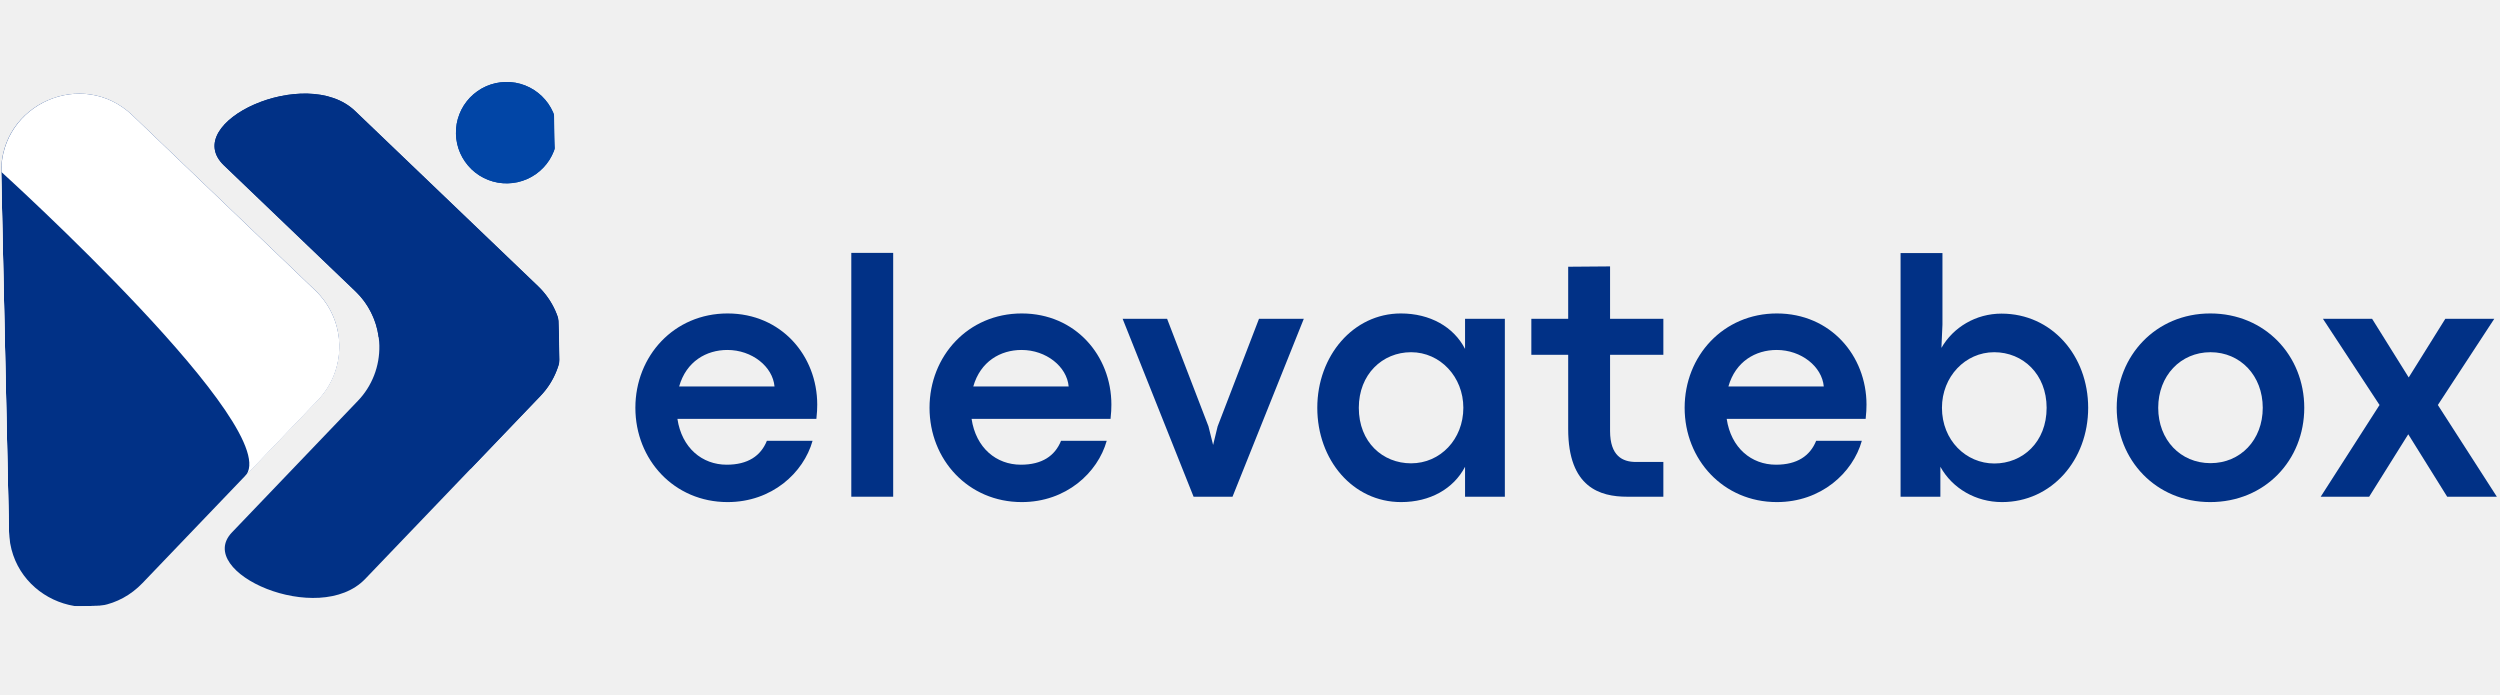
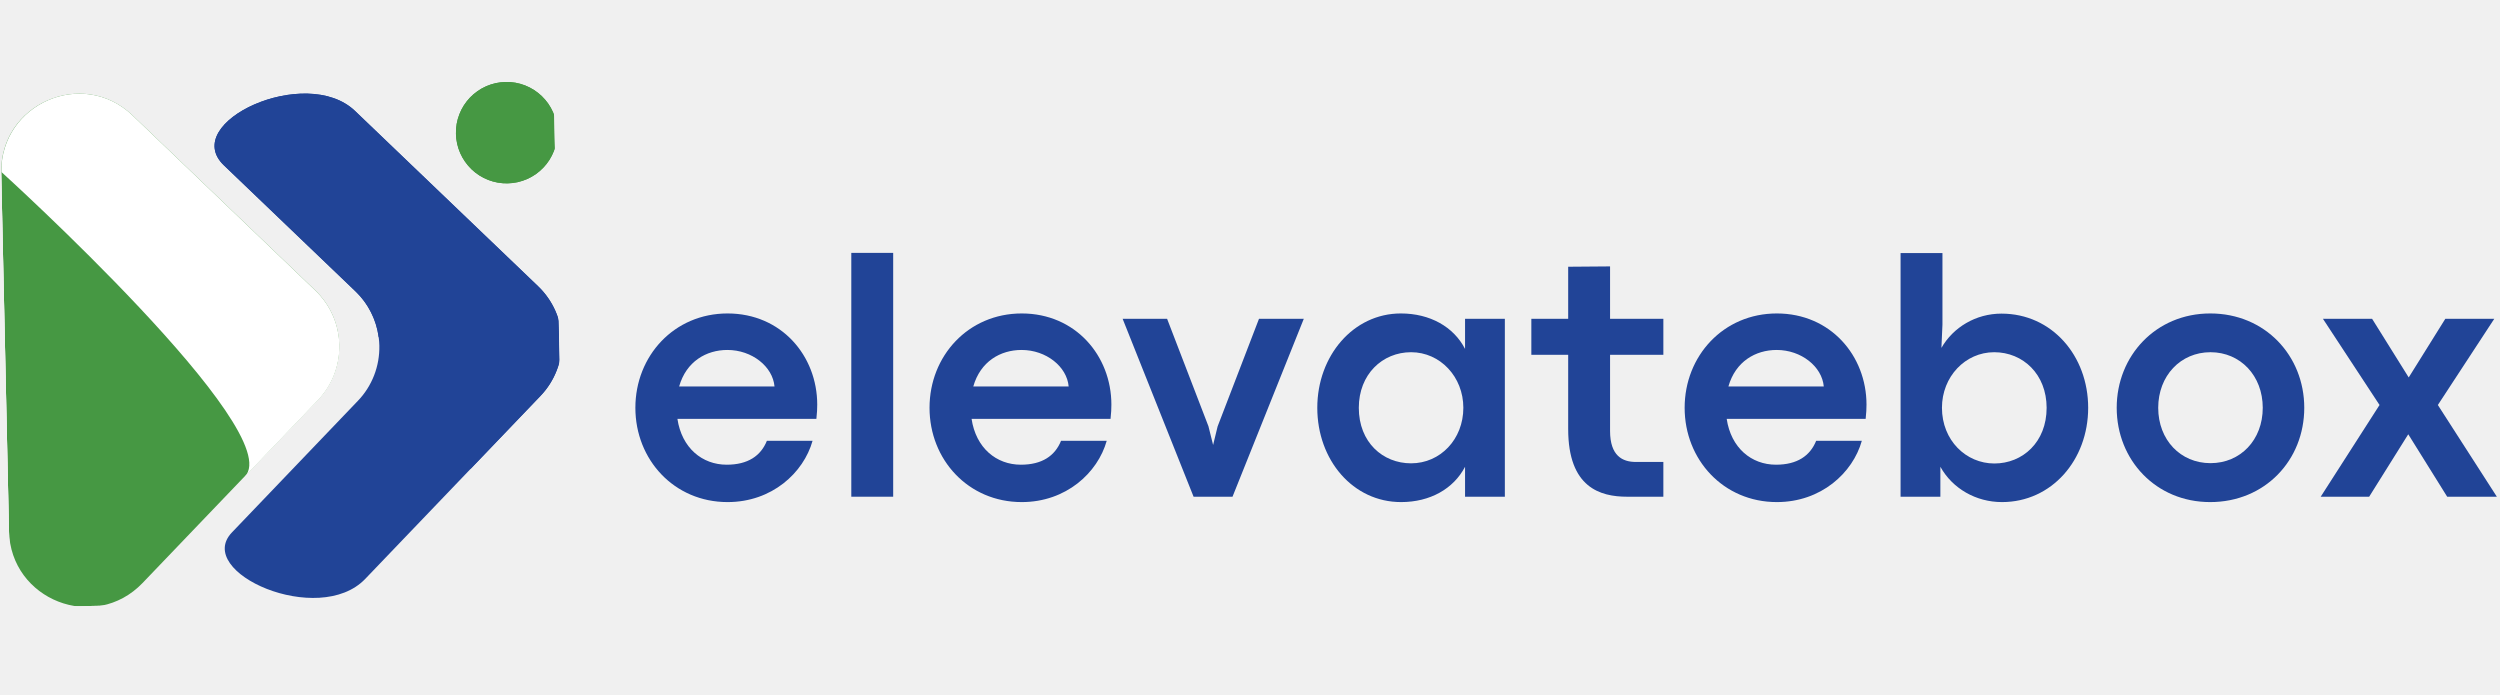
<svg xmlns="http://www.w3.org/2000/svg" width="180" height="50" viewBox="0 0 388 83" fill="none">
  <mask id="mask0_2012_1013" style="mask-type:luminance" maskUnits="userSpaceOnUse" x="0" y="1" width="54" height="82">
    <path d="M0 1.333H53.333V82.667H0V1.333Z" fill="white" />
  </mask>
  <g mask="url(#mask0_2012_1013)">
    <mask id="mask1_2012_1013" style="mask-type:luminance" maskUnits="userSpaceOnUse" x="-1" y="0" width="89" height="82">
      <path d="M-0.078 1.937L85.901 0.078L87.63 80.062L1.651 81.922L-0.078 1.937Z" fill="white" />
    </mask>
    <g mask="url(#mask1_2012_1013)">
      <mask id="mask2_2012_1013" style="mask-type:luminance" maskUnits="userSpaceOnUse" x="-1" y="0" width="89" height="82">
        <path d="M-0.078 1.937L85.901 0.078L87.63 80.062L1.651 81.922L-0.078 1.937Z" fill="white" />
      </mask>
      <g mask="url(#mask2_2012_1013)">
-         <path d="M20.562 5.516L48.932 32.687C49.505 33.234 50.016 33.833 50.469 34.479C50.922 35.13 51.307 35.812 51.63 36.536C51.948 37.26 52.193 38.01 52.365 38.781C52.531 39.552 52.625 40.333 52.646 41.125C52.661 41.917 52.599 42.703 52.464 43.479C52.328 44.26 52.115 45.016 51.828 45.755C51.542 46.489 51.182 47.193 50.76 47.859C50.333 48.526 49.849 49.146 49.302 49.714L22.13 78.088C14.708 85.838 1.62 80.745 1.396 70.01L0.797 42.239L0.193 14.469C-0.042 3.755 12.812 -1.901 20.562 5.516Z" fill="#013186" />
+         <path d="M20.562 5.516L48.932 32.687C49.505 33.234 50.016 33.833 50.469 34.479C50.922 35.13 51.307 35.812 51.63 36.536C51.948 37.26 52.193 38.01 52.365 38.781C52.531 39.552 52.625 40.333 52.646 41.125C52.661 41.917 52.599 42.703 52.464 43.479C52.328 44.26 52.115 45.016 51.828 45.755C51.542 46.489 51.182 47.193 50.76 47.859C50.333 48.526 49.849 49.146 49.302 49.714L22.13 78.088C14.708 85.838 1.62 80.745 1.396 70.01L0.797 42.239L0.193 14.469C-0.042 3.755 12.812 -1.901 20.562 5.516Z" fill="#469843" />
      </g>
    </g>
  </g>
  <mask id="mask3_2012_1013" style="mask-type:luminance" maskUnits="userSpaceOnUse" x="0" y="1" width="54" height="62">
    <path d="M0 1.333H53.333V62.667H0V1.333Z" fill="white" />
  </mask>
  <g mask="url(#mask3_2012_1013)">
    <mask id="mask4_2012_1013" style="mask-type:luminance" maskUnits="userSpaceOnUse" x="-1" y="0" width="89" height="82">
      <path d="M-0.078 1.937L85.901 0.078L87.63 80.062L1.651 81.922L-0.078 1.937Z" fill="white" />
    </mask>
    <g mask="url(#mask4_2012_1013)">
      <mask id="mask5_2012_1013" style="mask-type:luminance" maskUnits="userSpaceOnUse" x="-1" y="0" width="89" height="82">
        <path d="M-0.078 1.937L85.901 0.078L87.63 80.062L1.651 81.922L-0.078 1.937Z" fill="white" />
      </mask>
      <g mask="url(#mask5_2012_1013)">
        <path d="M20.562 5.515C12.854 -1.86 0.146 3.687 0.198 14.286C0.198 14.286 44.792 54.693 37.99 61.583L49.328 49.739C49.875 49.166 50.359 48.552 50.786 47.885C51.208 47.219 51.568 46.516 51.854 45.776C52.141 45.041 52.349 44.281 52.49 43.505C52.625 42.724 52.688 41.943 52.672 41.151C52.651 40.359 52.557 39.578 52.385 38.807C52.219 38.036 51.974 37.286 51.651 36.562C51.333 35.838 50.948 35.151 50.495 34.505C50.042 33.859 49.531 33.26 48.958 32.713L20.562 5.515Z" fill="white" />
      </g>
    </g>
  </g>
  <mask id="mask6_2012_1013" style="mask-type:luminance" maskUnits="userSpaceOnUse" x="70" y="0" width="17" height="18">
    <path d="M70.667 0H86.667V17.333H70.667V0Z" fill="white" />
  </mask>
  <g mask="url(#mask6_2012_1013)">
    <mask id="mask7_2012_1013" style="mask-type:luminance" maskUnits="userSpaceOnUse" x="-1" y="0" width="89" height="82">
      <path d="M-0.078 1.938L85.901 0.078L87.63 80.062L1.651 81.922L-0.078 1.938Z" fill="white" />
    </mask>
    <g mask="url(#mask7_2012_1013)">
      <mask id="mask8_2012_1013" style="mask-type:luminance" maskUnits="userSpaceOnUse" x="-1" y="0" width="89" height="82">
        <path d="M-0.078 1.938L85.901 0.078L87.63 80.062L1.651 81.922L-0.078 1.938Z" fill="white" />
      </mask>
      <g mask="url(#mask8_2012_1013)">
-         <path d="M86.495 8.031C86.51 8.547 86.469 9.062 86.38 9.568C86.286 10.078 86.151 10.573 85.963 11.057C85.776 11.536 85.542 11.995 85.266 12.432C84.99 12.864 84.672 13.271 84.312 13.646C83.953 14.016 83.562 14.354 83.141 14.651C82.719 14.943 82.271 15.198 81.797 15.406C81.323 15.614 80.833 15.771 80.328 15.885C79.823 15.995 79.312 16.057 78.797 16.068C78.281 16.078 77.771 16.042 77.26 15.953C76.75 15.859 76.255 15.724 75.776 15.536C75.292 15.349 74.833 15.114 74.396 14.838C73.963 14.562 73.557 14.245 73.182 13.885C72.812 13.526 72.474 13.135 72.182 12.713C71.885 12.292 71.63 11.844 71.422 11.37C71.213 10.896 71.057 10.406 70.943 9.901C70.833 9.396 70.771 8.885 70.76 8.37C70.75 7.854 70.786 7.344 70.875 6.833C70.969 6.323 71.104 5.828 71.292 5.349C71.479 4.865 71.713 4.406 71.99 3.969C72.271 3.536 72.588 3.13 72.943 2.755C73.302 2.385 73.693 2.047 74.115 1.755C74.536 1.458 74.984 1.203 75.458 0.995C75.932 0.786 76.422 0.63 76.927 0.516C77.432 0.406 77.943 0.344 78.458 0.333C78.974 0.323 79.49 0.359 79.995 0.448C80.505 0.542 81 0.677 81.484 0.865C81.963 1.052 82.422 1.286 82.859 1.562C83.292 1.844 83.698 2.161 84.073 2.516C84.443 2.875 84.781 3.266 85.078 3.687C85.37 4.109 85.625 4.557 85.833 5.031C86.042 5.505 86.198 5.995 86.312 6.5C86.422 7.005 86.484 7.516 86.495 8.031Z" fill="#0145A6" />
-         <path d="M86.495 8.031C86.51 8.547 86.469 9.062 86.38 9.568C86.286 10.078 86.151 10.573 85.963 11.057C85.776 11.536 85.542 11.995 85.266 12.432C84.99 12.864 84.672 13.271 84.312 13.646C83.953 14.016 83.562 14.354 83.141 14.651C82.719 14.943 82.271 15.198 81.797 15.406C81.323 15.614 80.833 15.771 80.328 15.885C79.823 15.995 79.312 16.057 78.797 16.068C78.281 16.078 77.771 16.042 77.26 15.953C76.75 15.859 76.255 15.724 75.776 15.536C75.292 15.349 74.833 15.114 74.396 14.838C73.963 14.562 73.557 14.245 73.182 13.885C72.812 13.526 72.474 13.135 72.182 12.713C71.885 12.292 71.63 11.844 71.422 11.37C71.213 10.896 71.057 10.406 70.943 9.901C70.833 9.396 70.771 8.885 70.76 8.37C70.75 7.854 70.786 7.344 70.875 6.833C70.969 6.323 71.104 5.828 71.292 5.349C71.479 4.865 71.713 4.406 71.99 3.969C72.271 3.536 72.588 3.13 72.943 2.755C73.302 2.385 73.693 2.047 74.115 1.755C74.536 1.458 74.984 1.203 75.458 0.995C75.932 0.786 76.422 0.63 76.927 0.516C77.432 0.406 77.943 0.344 78.458 0.333C78.974 0.323 79.49 0.359 79.995 0.448C80.505 0.542 81 0.677 81.484 0.865C81.963 1.052 82.422 1.286 82.859 1.562C83.292 1.844 83.698 2.161 84.073 2.516C84.443 2.875 84.781 3.266 85.078 3.687C85.37 4.109 85.625 4.557 85.833 5.031C86.042 5.505 86.198 5.995 86.312 6.5C86.422 7.005 86.484 7.516 86.495 8.031Z" fill="#0145A6" />
+         <path d="M86.495 8.031C86.51 8.547 86.469 9.062 86.38 9.568C86.286 10.078 86.151 10.573 85.963 11.057C85.776 11.536 85.542 11.995 85.266 12.432C84.99 12.864 84.672 13.271 84.312 13.646C83.953 14.016 83.562 14.354 83.141 14.651C82.719 14.943 82.271 15.198 81.797 15.406C81.323 15.614 80.833 15.771 80.328 15.885C79.823 15.995 79.312 16.057 78.797 16.068C78.281 16.078 77.771 16.042 77.26 15.953C76.75 15.859 76.255 15.724 75.776 15.536C75.292 15.349 74.833 15.114 74.396 14.838C73.963 14.562 73.557 14.245 73.182 13.885C72.812 13.526 72.474 13.135 72.182 12.713C71.885 12.292 71.63 11.844 71.422 11.37C71.213 10.896 71.057 10.406 70.943 9.901C70.833 9.396 70.771 8.885 70.76 8.37C70.75 7.854 70.786 7.344 70.875 6.833C70.969 6.323 71.104 5.828 71.292 5.349C71.479 4.865 71.713 4.406 71.99 3.969C72.271 3.536 72.588 3.13 72.943 2.755C73.302 2.385 73.693 2.047 74.115 1.755C74.536 1.458 74.984 1.203 75.458 0.995C75.932 0.786 76.422 0.63 76.927 0.516C77.432 0.406 77.943 0.344 78.458 0.333C78.974 0.323 79.49 0.359 79.995 0.448C80.505 0.542 81 0.677 81.484 0.865C81.963 1.052 82.422 1.286 82.859 1.562C83.292 1.844 83.698 2.161 84.073 2.516C84.443 2.875 84.781 3.266 85.078 3.687C85.37 4.109 85.625 4.557 85.833 5.031C86.042 5.505 86.198 5.995 86.312 6.5C86.422 7.005 86.484 7.516 86.495 8.031Z" fill="#469843" />
+         <path d="M86.495 8.031C86.51 8.547 86.469 9.062 86.38 9.568C86.286 10.078 86.151 10.573 85.963 11.057C85.776 11.536 85.542 11.995 85.266 12.432C84.99 12.864 84.672 13.271 84.312 13.646C83.953 14.016 83.562 14.354 83.141 14.651C82.719 14.943 82.271 15.198 81.797 15.406C81.323 15.614 80.833 15.771 80.328 15.885C79.823 15.995 79.312 16.057 78.797 16.068C78.281 16.078 77.771 16.042 77.26 15.953C76.75 15.859 76.255 15.724 75.776 15.536C75.292 15.349 74.833 15.114 74.396 14.838C73.963 14.562 73.557 14.245 73.182 13.885C72.812 13.526 72.474 13.135 72.182 12.713C71.885 12.292 71.63 11.844 71.422 11.37C71.213 10.896 71.057 10.406 70.943 9.901C70.833 9.396 70.771 8.885 70.76 8.37C70.75 7.854 70.786 7.344 70.875 6.833C70.969 6.323 71.104 5.828 71.292 5.349C71.479 4.865 71.713 4.406 71.99 3.969C72.271 3.536 72.588 3.13 72.943 2.755C73.302 2.385 73.693 2.047 74.115 1.755C74.536 1.458 74.984 1.203 75.458 0.995C75.932 0.786 76.422 0.63 76.927 0.516C77.432 0.406 77.943 0.344 78.458 0.333C78.974 0.323 79.49 0.359 79.995 0.448C80.505 0.542 81 0.677 81.484 0.865C81.963 1.052 82.422 1.286 82.859 1.562C83.292 1.844 83.698 2.161 84.073 2.516C84.443 2.875 84.781 3.266 85.078 3.687C85.37 4.109 85.625 4.557 85.833 5.031C86.042 5.505 86.198 5.995 86.312 6.5C86.422 7.005 86.484 7.516 86.495 8.031Z" fill="#469843" />
      </g>
    </g>
  </g>
  <mask id="mask9_2012_1013" style="mask-type:luminance" maskUnits="userSpaceOnUse" x="32" y="1" width="56" height="81">
    <path d="M32 1.333H88V81.333H32V1.333Z" fill="white" />
  </mask>
  <g mask="url(#mask9_2012_1013)">
    <mask id="mask10_2012_1013" style="mask-type:luminance" maskUnits="userSpaceOnUse" x="-1" y="0" width="89" height="82">
      <path d="M-0.078 1.937L85.901 0.078L87.63 80.062L1.651 81.922L-0.078 1.937Z" fill="white" />
    </mask>
    <g mask="url(#mask10_2012_1013)">
      <mask id="mask11_2012_1013" style="mask-type:luminance" maskUnits="userSpaceOnUse" x="-1" y="0" width="89" height="82">
        <path d="M-0.078 1.937L85.901 0.078L87.63 80.062L1.651 81.922L-0.078 1.937Z" fill="white" />
      </mask>
      <g mask="url(#mask11_2012_1013)">
-         <path d="M83.484 32.01L55.109 4.838C47.495 -2.464 27.807 6.62 34.755 13.276L55.161 32.818C55.729 33.364 56.245 33.963 56.698 34.609C57.151 35.26 57.536 35.943 57.854 36.666C58.177 37.391 58.422 38.141 58.589 38.911C58.76 39.682 58.854 40.463 58.875 41.255C58.891 42.041 58.828 42.828 58.693 43.609C58.552 44.385 58.344 45.146 58.057 45.88C57.771 46.614 57.411 47.318 56.99 47.984C56.562 48.651 56.078 49.271 55.526 49.838L36 70.239C30.047 76.448 49.458 85 56.682 77.458L83.854 49.088C84.401 48.516 84.891 47.896 85.323 47.224C85.75 46.557 86.109 45.854 86.396 45.114C86.688 44.375 86.901 43.614 87.037 42.833C87.177 42.052 87.234 41.266 87.219 40.469C87.203 39.677 87.109 38.891 86.938 38.12C86.76 37.344 86.516 36.594 86.198 35.864C85.875 35.141 85.49 34.453 85.031 33.802C84.573 33.156 84.057 32.557 83.484 32.01Z" fill="#013186" />
+         <path d="M83.484 32.01L55.109 4.838C47.495 -2.464 27.807 6.62 34.755 13.276L55.161 32.818C55.729 33.364 56.245 33.963 56.698 34.609C57.151 35.26 57.536 35.943 57.854 36.666C58.177 37.391 58.422 38.141 58.589 38.911C58.76 39.682 58.854 40.463 58.875 41.255C58.891 42.041 58.828 42.828 58.693 43.609C58.552 44.385 58.344 45.146 58.057 45.88C57.771 46.614 57.411 47.318 56.99 47.984C56.562 48.651 56.078 49.271 55.526 49.838L36 70.239C30.047 76.448 49.458 85 56.682 77.458L83.854 49.088C84.401 48.516 84.891 47.896 85.323 47.224C85.75 46.557 86.109 45.854 86.396 45.114C86.688 44.375 86.901 43.614 87.037 42.833C87.177 42.052 87.234 41.266 87.219 40.469C87.203 39.677 87.109 38.891 86.938 38.12C86.76 37.344 86.516 36.594 86.198 35.864C85.875 35.141 85.49 34.453 85.031 33.802C84.573 33.156 84.057 32.557 83.484 32.01Z" fill="#214497" />
      </g>
    </g>
  </g>
  <mask id="mask12_2012_1013" style="mask-type:luminance" maskUnits="userSpaceOnUse" x="32" y="1" width="56" height="61">
    <path d="M32 1.333H88V61.333H32V1.333Z" fill="white" />
  </mask>
  <g mask="url(#mask12_2012_1013)">
    <mask id="mask13_2012_1013" style="mask-type:luminance" maskUnits="userSpaceOnUse" x="-1" y="0" width="89" height="82">
      <path d="M-0.078 1.937L85.901 0.078L87.63 80.062L1.651 81.922L-0.078 1.937Z" fill="white" />
    </mask>
    <g mask="url(#mask13_2012_1013)">
      <mask id="mask14_2012_1013" style="mask-type:luminance" maskUnits="userSpaceOnUse" x="-1" y="0" width="89" height="82">
        <path d="M-0.078 1.937L85.901 0.078L87.63 80.062L1.651 81.922L-0.078 1.937Z" fill="white" />
      </mask>
      <g mask="url(#mask14_2012_1013)">
-         <path d="M83.484 32.01L55.109 4.838C47.495 -2.464 27.807 6.62 34.755 13.276L55.161 32.818C56.146 33.76 56.948 34.838 57.562 36.057C58.182 37.271 58.578 38.552 58.76 39.906C65.812 47.833 71.703 55.552 73 60.416L83.87 49.068C84.422 48.495 84.906 47.875 85.333 47.208C85.76 46.536 86.115 45.833 86.401 45.094C86.693 44.359 86.901 43.599 87.042 42.818C87.177 42.036 87.234 41.25 87.219 40.458C87.203 39.666 87.104 38.88 86.932 38.109C86.76 37.333 86.516 36.588 86.193 35.859C85.875 35.135 85.484 34.448 85.026 33.802C84.573 33.151 84.057 32.557 83.484 32.01Z" fill="#013186" />
+         <path d="M83.484 32.01L55.109 4.838C47.495 -2.464 27.807 6.62 34.755 13.276L55.161 32.818C56.146 33.76 56.948 34.838 57.562 36.057C58.182 37.271 58.578 38.552 58.76 39.906C65.812 47.833 71.703 55.552 73 60.416L83.87 49.068C84.422 48.495 84.906 47.875 85.333 47.208C85.76 46.536 86.115 45.833 86.401 45.094C86.693 44.359 86.901 43.599 87.042 42.818C87.177 42.036 87.234 41.25 87.219 40.458C87.203 39.666 87.104 38.88 86.932 38.109C86.76 37.333 86.516 36.588 86.193 35.859C85.875 35.135 85.484 34.448 85.026 33.802C84.573 33.151 84.057 32.557 83.484 32.01Z" fill="#214497" />
      </g>
    </g>
  </g>
-   <path d="M126.834 50.415C126.834 42.811 121.25 36.259 112.922 36.259C104.625 36.259 98.61 42.842 98.61 50.899C98.61 58.957 104.625 65.535 112.922 65.535C119.797 65.535 124.714 60.993 126.11 56.024H119.021C118.079 58.363 116.068 59.733 112.787 59.733C108.974 59.733 105.808 57.129 105.136 52.618H126.704C126.808 51.597 126.834 51.113 126.834 50.415ZM105.402 47.592C106.506 43.702 109.62 41.925 112.896 41.925C116.709 41.925 119.933 44.504 120.204 47.592H105.402Z" fill="#013186" />
-   <path d="M138.622 64.701V26.858H132.122V64.701H138.622Z" fill="#013186" />
-   <path d="M172.487 50.415C172.487 42.811 166.903 36.259 158.575 36.259C150.278 36.259 144.263 42.842 144.263 50.899C144.263 58.957 150.278 65.535 158.575 65.535C165.45 65.535 170.367 60.993 171.763 56.024H164.674C163.732 58.363 161.721 59.733 158.44 59.733C154.627 59.733 151.461 57.129 150.789 52.618H172.357C172.461 51.597 172.487 51.113 172.487 50.415ZM151.054 47.592C152.159 43.702 155.273 41.925 158.549 41.925C162.362 41.925 165.586 44.504 165.857 47.592H151.054Z" fill="#013186" />
-   <path d="M191.286 64.701L202.348 37.092H195.395L188.973 53.795L188.275 56.67L187.551 53.769L181.135 37.092H174.234L185.244 64.701H191.286Z" fill="#013186" />
-   <path d="M217.444 65.535C221.928 65.535 225.579 63.493 227.376 60.056V64.701H233.553V37.092H227.376V41.764C225.605 38.327 221.928 36.259 217.413 36.259C210.027 36.259 204.444 42.842 204.444 50.899C204.444 59.009 209.975 65.535 217.444 65.535ZM219.001 59.519C214.621 59.519 210.887 56.269 210.887 50.899C210.887 45.712 214.543 42.274 219.001 42.274C223.512 42.274 227.111 46.092 227.111 50.899C227.111 55.785 223.538 59.519 219.001 59.519Z" fill="#013186" />
-   <path d="M258.153 64.702V59.306H253.882C251.815 59.306 249.882 58.363 249.882 54.498V42.681H258.153V37.092H249.882V28.957L243.382 29.009V37.092H237.664V42.681H243.382V54.202C243.382 63.306 248.377 64.702 252.539 64.702H258.153Z" fill="#013186" />
-   <path d="M289.68 50.415C289.68 42.811 284.097 36.259 275.769 36.259C267.472 36.259 261.456 42.842 261.456 50.899C261.456 58.957 267.472 65.535 275.769 65.535C282.644 65.535 287.561 60.993 288.956 56.024H281.868C280.925 58.363 278.915 59.733 275.634 59.733C271.821 59.733 268.654 57.129 267.983 52.618H289.55C289.654 51.597 289.68 51.113 289.68 50.415ZM268.248 47.592C269.352 43.702 272.467 41.925 275.743 41.925C279.555 41.925 282.779 44.504 283.05 47.592H268.248Z" fill="#013186" />
-   <path d="M310.709 65.535C318.417 65.535 324.084 59.009 324.084 50.9C324.084 42.842 318.469 36.285 310.625 36.285C306.651 36.285 303.136 38.41 301.308 41.603L301.469 37.978V26.889H294.969V64.701H301.146V60.056C303.026 63.441 306.677 65.535 310.709 65.535ZM309.526 59.545C305.12 59.545 301.391 55.946 301.391 50.9C301.391 46.061 305.016 42.275 309.5 42.275C313.985 42.275 317.636 45.712 317.636 50.9C317.636 56.243 313.906 59.545 309.526 59.545Z" fill="#013186" />
-   <path d="M343.013 65.535C351.528 65.535 357.622 59.035 357.622 50.899C357.622 42.811 351.528 36.259 343.039 36.259C334.58 36.259 328.513 42.842 328.513 50.899C328.513 59.009 334.606 65.535 343.013 65.535ZM343.07 59.493C338.424 59.493 334.955 55.894 334.955 50.899C334.955 45.931 338.424 42.274 343.07 42.274C347.716 42.274 351.179 45.931 351.179 50.899C351.179 55.894 347.716 59.493 343.07 59.493Z" fill="#013186" />
-   <path d="M367.694 64.701L373.761 55.009L379.803 64.701H387.511L378.355 50.467L387.11 37.092H379.511L373.845 46.17H373.818L368.152 37.092H360.522L369.303 50.467L360.173 64.701H367.694Z" fill="#013186" />
+   <path d="M126.834 50.415C126.834 42.811 121.25 36.259 112.922 36.259C104.625 36.259 98.61 42.842 98.61 50.899C98.61 58.957 104.625 65.535 112.922 65.535C119.797 65.535 124.714 60.993 126.11 56.024H119.021C118.079 58.363 116.068 59.733 112.787 59.733C108.974 59.733 105.808 57.129 105.136 52.618H126.704C126.808 51.597 126.834 51.113 126.834 50.415ZM105.402 47.592C106.506 43.702 109.62 41.925 112.896 41.925C116.709 41.925 119.933 44.504 120.204 47.592H105.402Z" fill="#214497" />
+   <path d="M138.622 64.701V26.858H132.122V64.701H138.622Z" fill="#214497" />
+   <path d="M172.487 50.415C172.487 42.811 166.903 36.259 158.575 36.259C150.278 36.259 144.263 42.842 144.263 50.899C144.263 58.957 150.278 65.535 158.575 65.535C165.45 65.535 170.367 60.993 171.763 56.024H164.674C163.732 58.363 161.721 59.733 158.44 59.733C154.627 59.733 151.461 57.129 150.789 52.618H172.357C172.461 51.597 172.487 51.113 172.487 50.415ZM151.054 47.592C152.159 43.702 155.273 41.925 158.549 41.925C162.362 41.925 165.586 44.504 165.857 47.592H151.054Z" fill="#214497" />
+   <path d="M191.286 64.701L202.348 37.092H195.395L188.973 53.795L188.275 56.67L187.551 53.769L181.135 37.092H174.234L185.244 64.701H191.286Z" fill="#214497" />
+   <path d="M217.444 65.535C221.928 65.535 225.579 63.493 227.376 60.056V64.701H233.553V37.092H227.376V41.764C225.605 38.327 221.928 36.259 217.413 36.259C210.027 36.259 204.444 42.842 204.444 50.899C204.444 59.009 209.975 65.535 217.444 65.535ZM219.001 59.519C214.621 59.519 210.887 56.269 210.887 50.899C210.887 45.712 214.543 42.274 219.001 42.274C223.512 42.274 227.111 46.092 227.111 50.899C227.111 55.785 223.538 59.519 219.001 59.519Z" fill="#214497" />
+   <path d="M258.153 64.702V59.306H253.882C251.815 59.306 249.882 58.363 249.882 54.498V42.681H258.153V37.092H249.882V28.957L243.382 29.009V37.092H237.664V42.681H243.382V54.202C243.382 63.306 248.377 64.702 252.539 64.702H258.153Z" fill="#214497" />
+   <path d="M289.68 50.415C289.68 42.811 284.097 36.259 275.769 36.259C267.472 36.259 261.456 42.842 261.456 50.899C261.456 58.957 267.472 65.535 275.769 65.535C282.644 65.535 287.561 60.993 288.956 56.024H281.868C280.925 58.363 278.915 59.733 275.634 59.733C271.821 59.733 268.654 57.129 267.983 52.618H289.55C289.654 51.597 289.68 51.113 289.68 50.415ZM268.248 47.592C269.352 43.702 272.467 41.925 275.743 41.925C279.555 41.925 282.779 44.504 283.05 47.592H268.248Z" fill="#214497" />
+   <path d="M310.709 65.535C318.417 65.535 324.084 59.009 324.084 50.9C324.084 42.842 318.469 36.285 310.625 36.285C306.651 36.285 303.136 38.41 301.308 41.603L301.469 37.978V26.889H294.969V64.701H301.146V60.056C303.026 63.441 306.677 65.535 310.709 65.535ZM309.526 59.545C305.12 59.545 301.391 55.946 301.391 50.9C301.391 46.061 305.016 42.275 309.5 42.275C313.985 42.275 317.636 45.712 317.636 50.9C317.636 56.243 313.906 59.545 309.526 59.545Z" fill="#214497" />
+   <path d="M343.013 65.535C351.528 65.535 357.622 59.035 357.622 50.899C357.622 42.811 351.528 36.259 343.039 36.259C334.58 36.259 328.513 42.842 328.513 50.899C328.513 59.009 334.606 65.535 343.013 65.535ZM343.07 59.493C338.424 59.493 334.955 55.894 334.955 50.899C334.955 45.931 338.424 42.274 343.07 42.274C347.716 42.274 351.179 45.931 351.179 50.899C351.179 55.894 347.716 59.493 343.07 59.493Z" fill="#214497" />
+   <path d="M367.694 64.701L373.761 55.009L379.803 64.701H387.511L378.355 50.467L387.11 37.092H379.511L373.845 46.17H373.818L368.152 37.092H360.522L369.303 50.467L360.173 64.701H367.694Z" fill="#214497" />
</svg>
